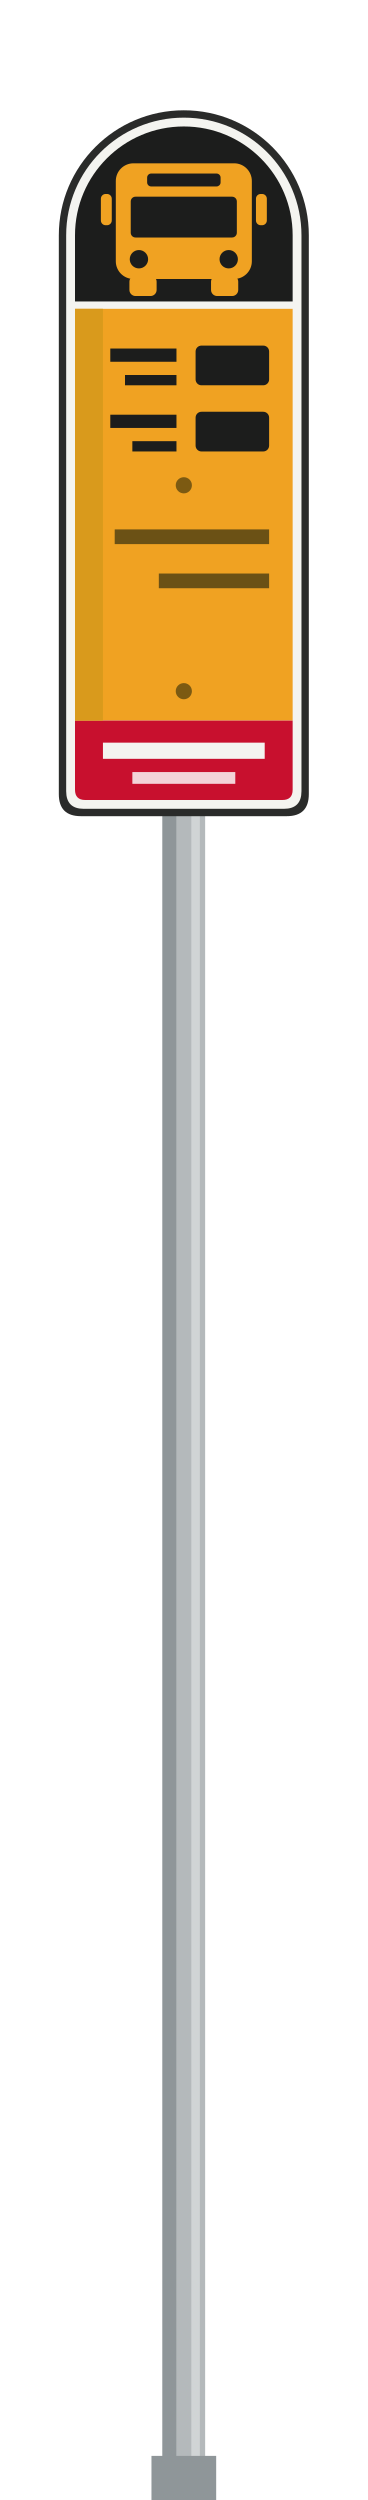
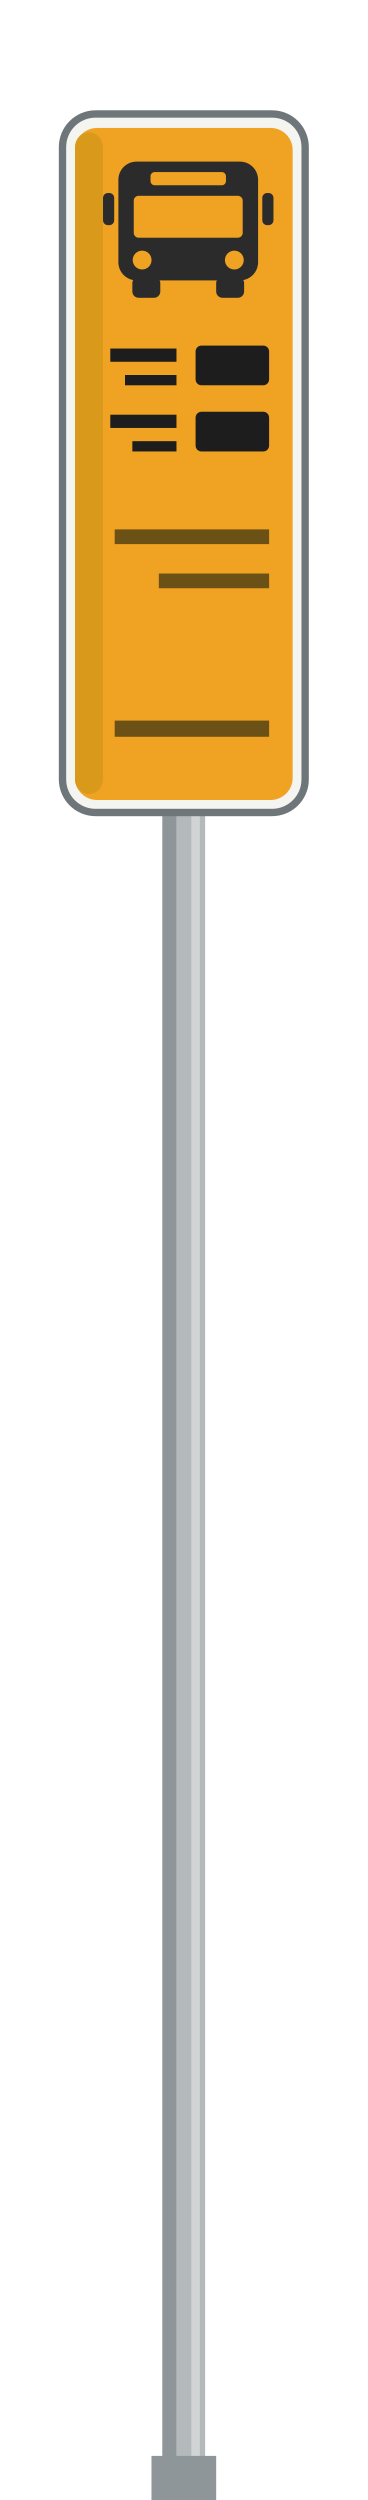
<svg xmlns="http://www.w3.org/2000/svg" viewBox="0 0 50 340">
  <g transform="matrix(-1 0 0 1 50 0)">
    <rect x="22.1" y="30" width="5.8" height="310" rx="2" fill="#b4b9bb" />
    <rect x="26.02" y="30" width="1.89" height="310" rx="1" fill="#8f9699" />
    <rect x="22.82" y="30" width="1.16" height="310" fill="#d0d4d5" />
-     <path d="M8 108 V32 A17 17 0 0 1 42 32 V108 Q42 111 39 111 H11 Q8 111 8 108 Z" fill="#2a2b2a" />
-     <path d="M9 107.6 V32 A16 16 0 0 1 41 32 V107.6 Q41 110 38.6 110 H11.4 Q9 110 9 107.6 Z" fill="#f4f4f0" />
-     <path d="M10.2 98 V42 H39.8 V98 Z" fill="#f0a222" />
-     <path d="M10.2 41 V32 A14.8 14.8 0 0 1 39.8 32 V41 Z" fill="#1c1d1c" />
-     <path d="M10.2 98 H39.8 V107.4 Q39.8 108.8 38.4 108.8 H11.6 Q10.2 108.8 10.2 107.4 Z" fill="#c8102e" />
-     <path d="M36 42 H39.8 V98 H36 Z" fill="#d99a1c" />
-     <rect x="15.75" y="22.21" width="18.5" height="15.73" rx="2.405" fill="#f0a222" />
-     <rect x="17.79" y="26.75" width="14.43" height="5.55" rx="0.647" fill="#1c1d1c" />
-     <rect x="20" y="23.6" width="9.99" height="1.76" rx="0.555" fill="#1c1d1c" />
-     <circle cx="18.895" cy="35.255" r="1.249" fill="#1c1d1c" />
-     <circle cx="31.105" cy="35.255" r="1.249" fill="#1c1d1c" />
-     <rect x="17.6" y="37.48" width="3.7" height="2.78" rx="0.833" fill="#f0a222" />
-     <rect x="28.7" y="37.48" width="3.7" height="2.78" rx="0.833" fill="#f0a222" />
-     <rect x="13.71" y="26.38" width="1.48" height="4.25" rx="0.647" fill="#f0a222" />
-     <rect x="34.8" y="26.38" width="1.48" height="4.25" rx="0.647" fill="#f0a222" />
-     <circle cx="25" cy="66" r="1.1" fill="#7c5a12" />
-     <circle cx="25" cy="94" r="1.1" fill="#7c5a12" />
+     <rect x="8" y="15" width="34" height="96" rx="5" fill="#6f7679" />
+     <rect x="9" y="16" width="32" height="94" rx="4" fill="#f4f4f0" />
+     <rect x="10.2" y="17.4" width="29.6" height="91.4" rx="3" fill="#f0a222" />
+     <rect x="36" y="18" width="3.8" height="90" rx="2" fill="#d99a1c" />
+     <rect x="14.9" y="21.98" width="19" height="16.15" rx="2.47" fill="#2a2b2a" />
+     <rect x="16.99" y="26.63" width="14.82" height="5.7" rx="0.665" fill="#f0a222" />
+     <rect x="19.27" y="23.4" width="10.26" height="1.8" rx="0.57" fill="#f0a222" />
+     <circle cx="18.13" cy="35.37" r="1.282" fill="#f0a222" />
+     <circle cx="30.67" cy="35.37" r="1.282" fill="#f0a222" />
+     <rect x="16.8" y="37.65" width="3.8" height="2.85" rx="0.855" fill="#2a2b2a" />
+     <rect x="28.2" y="37.65" width="3.8" height="2.85" rx="0.855" fill="#2a2b2a" />
+     <rect x="12.81" y="26.25" width="1.52" height="4.37" rx="0.665" fill="#2a2b2a" />
+     <rect x="34.47" y="26.25" width="1.52" height="4.37" rx="0.665" fill="#2a2b2a" />
    <rect x="13.4" y="47" width="10" height="5.4" rx="0.8" fill="#1c1d1c" />
    <rect x="26" y="47.4" width="9" height="1.8" fill="#1c1d1c" />
    <rect x="26" y="51" width="7" height="1.4" fill="#1c1d1c" />
    <rect x="13.4" y="56" width="10" height="5.4" rx="0.8" fill="#1c1d1c" />
    <rect x="26" y="56.4" width="9" height="1.8" fill="#1c1d1c" />
    <rect x="26" y="60" width="6" height="1.4" fill="#1c1d1c" />
    <rect x="13.4" y="72" width="21" height="2" fill="#6b5115" />
    <rect x="13.4" y="78" width="15" height="2" fill="#6b5115" />
-     <rect x="14" y="101" width="22" height="2.2" fill="#f4f4f0" />
-     <rect x="18" y="105" width="14" height="1.6" fill="#f3d3d8" />
+     <rect x="13.4" y="98" width="21" height="2.2" fill="#6b5115" />
    <rect x="20.6" y="334" width="8.8" height="6" fill="#8f9699" />
  </g>
</svg>
